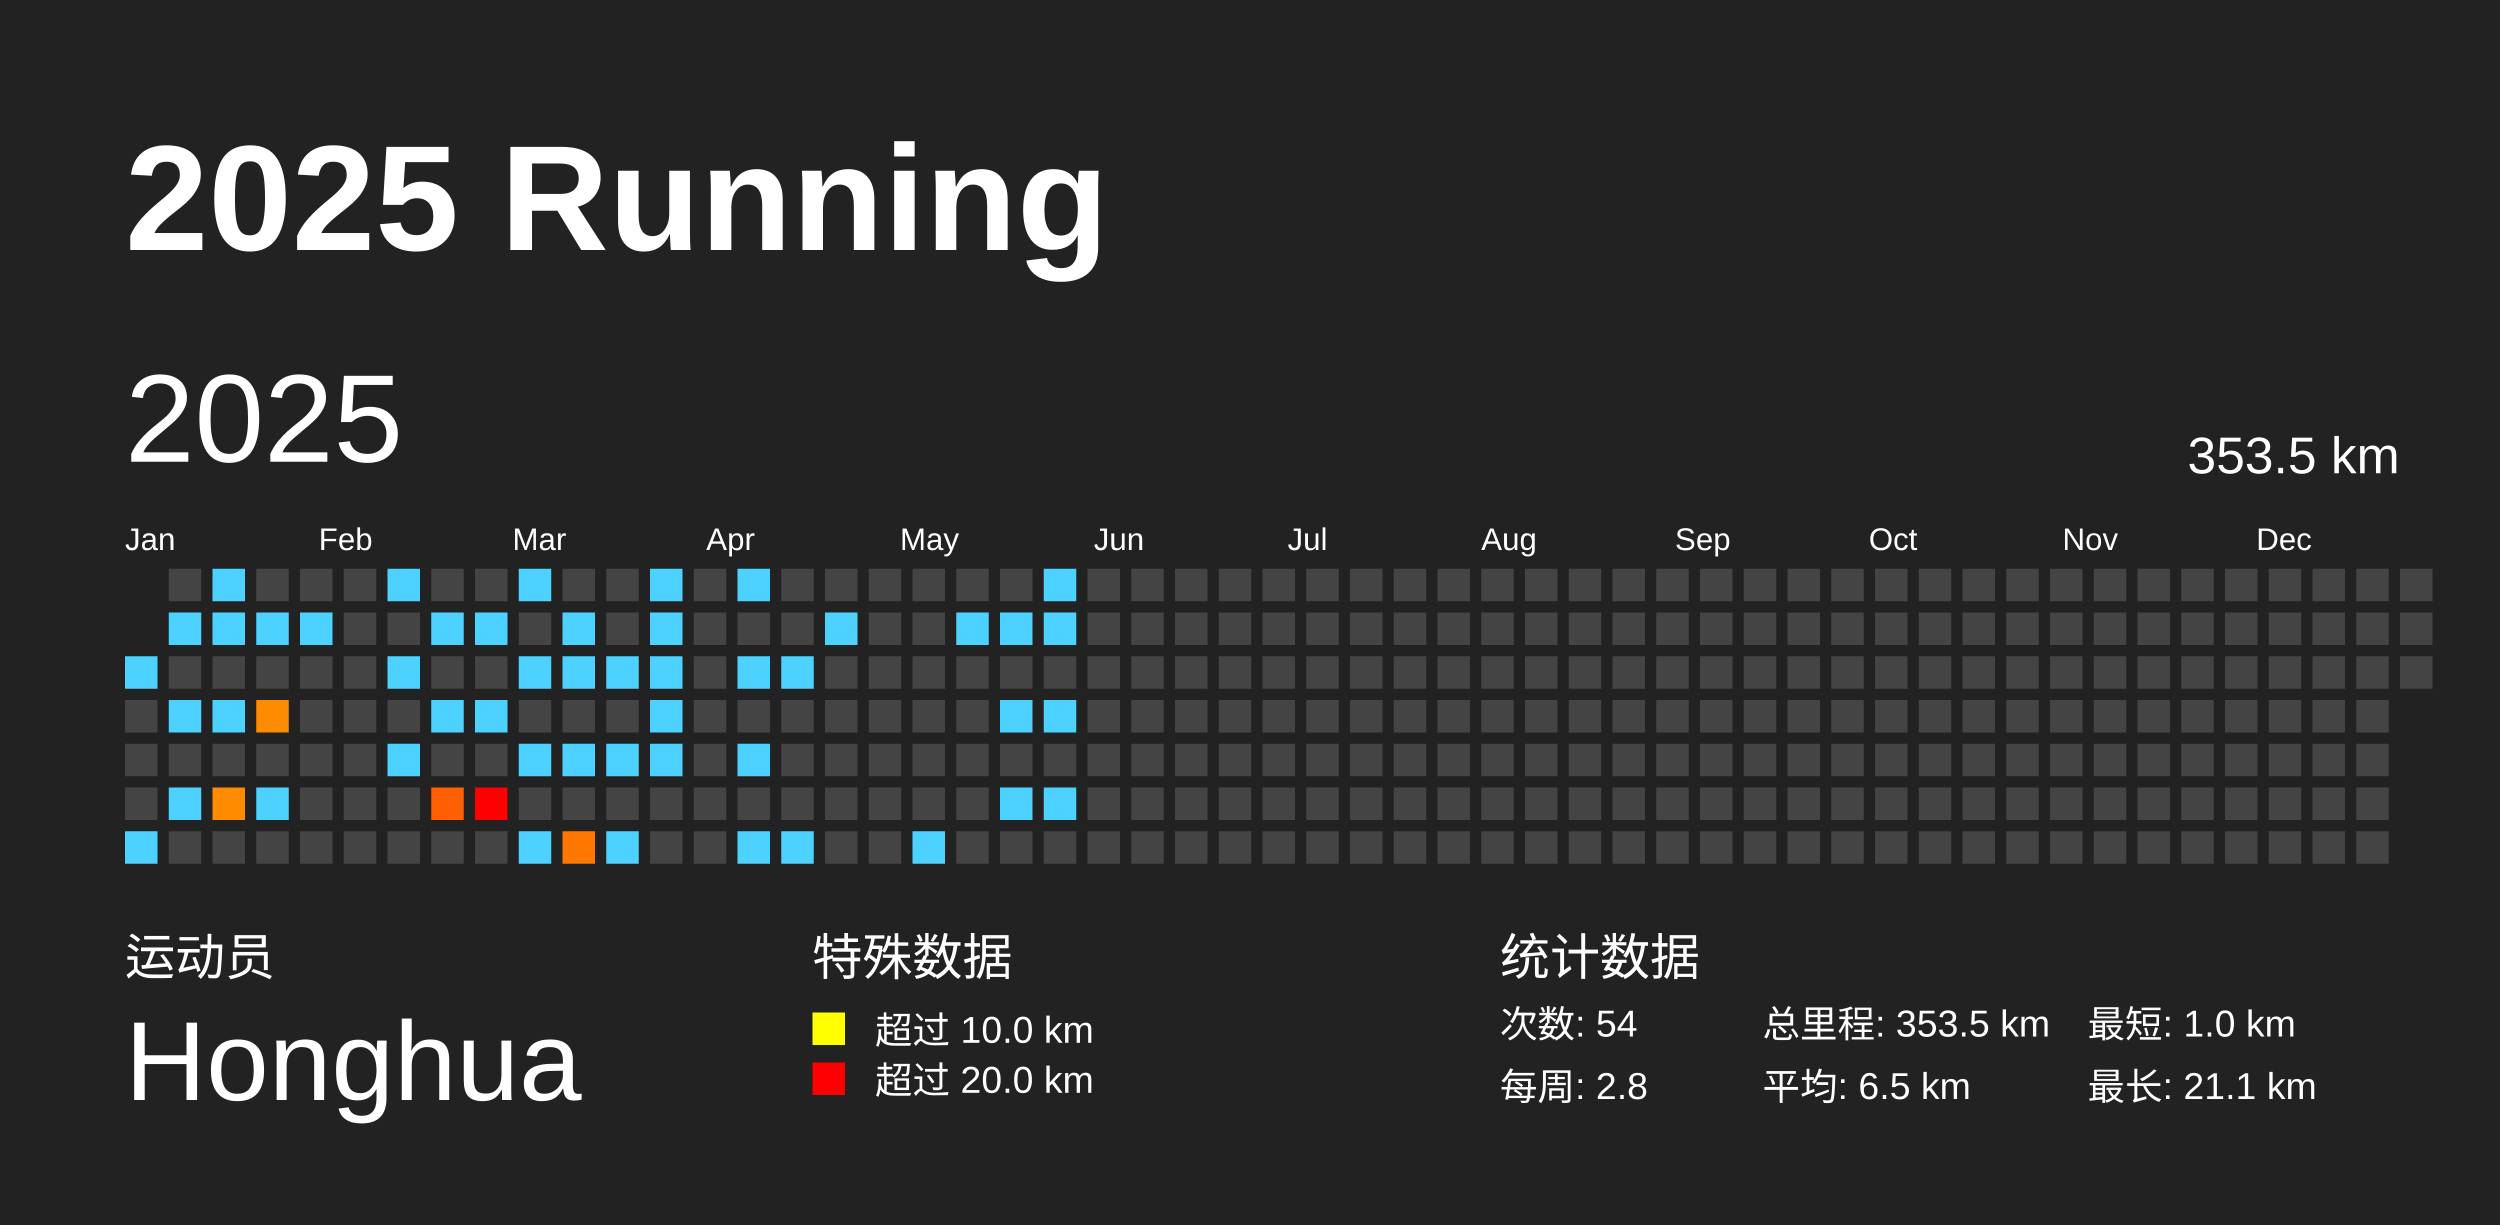
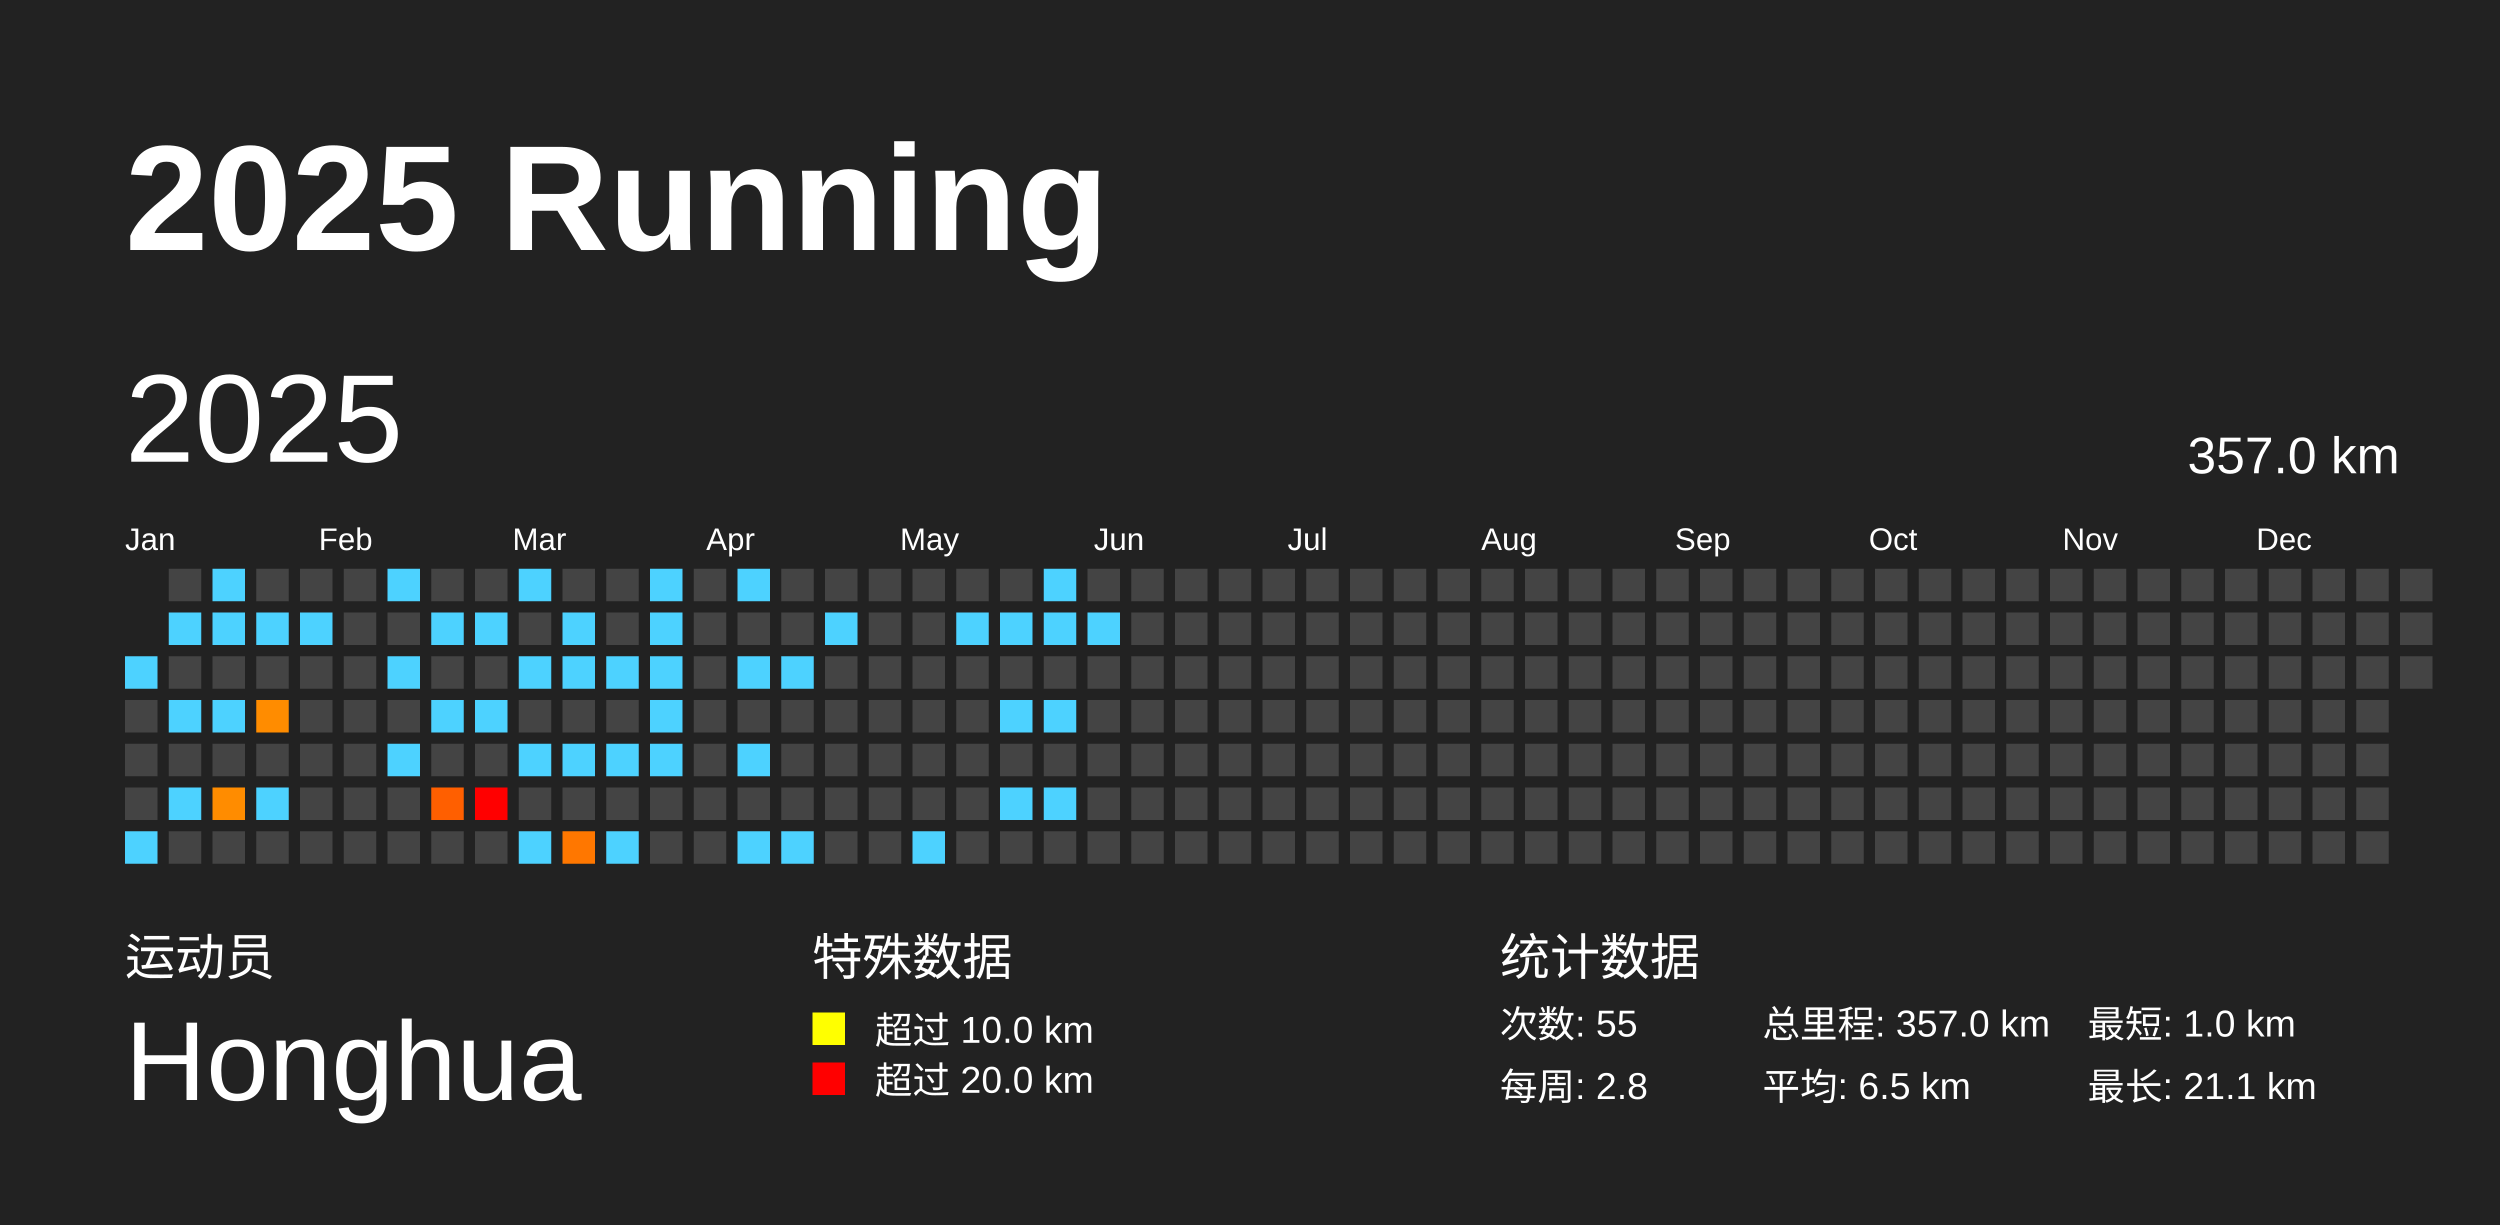
<svg xmlns="http://www.w3.org/2000/svg" baseProfile="full" height="98mm" version="1.1" viewBox="0,0,200,98" width="200mm">
  <defs />
  <rect fill="#222222" height="98" width="200" x="0" y="0" />
  <text fill="#FFFFFF" style="font-size:12px; font-family:Arial; font-weight:bold;" x="10" y="20">2025 Running</text>
  <text fill="#FFFFFF" style="font-size:4px; font-family:Arial" x="10" y="78">运动员</text>
  <text fill="#FFFFFF" style="font-size:9px; font-family:Arial" x="10" y="88">Honghua</text>
  <text fill="#FFFFFF" style="font-size:4px; font-family:Arial" x="65" y="78">特殊数据</text>
  <rect fill="yellow" height="2.6" width="2.6" x="65" y="81" />
  <text fill="#FFFFFF" style="font-size:3px; font-family:Arial" x="70" y="83.5">超过 10.0 km</text>
  <rect fill="red" height="2.6" width="2.6" x="65" y="85" />
  <text fill="#FFFFFF" style="font-size:3px; font-family:Arial" x="70" y="87.5">超过 20.0 km</text>
  <text fill="#FFFFFF" style="font-size:4px; font-family:Arial" x="120" y="78">统计数据</text>
-   <text fill="#FFFFFF" style="font-size:3px; font-family:Arial" x="120" y="83">次数: 54</text>
+   <text fill="#FFFFFF" style="font-size:3px; font-family:Arial" x="120" y="83">次数: 55</text>
  <text fill="#FFFFFF" style="font-size:3px; font-family:Arial" x="120" y="88">每周: 2.8</text>
-   <text fill="#FFFFFF" style="font-size:3px; font-family:Arial" x="141" y="83">总里程: 353.5 km</text>
+   <text fill="#FFFFFF" style="font-size:3px; font-family:Arial" x="141" y="83">总里程: 357.0 km</text>
  <text fill="#FFFFFF" style="font-size:3px; font-family:Arial" x="141" y="88">平均: 6.5 km</text>
  <text fill="#FFFFFF" style="font-size:3px; font-family:Arial" x="167" y="83">最短: 1.0 km</text>
  <text fill="#FFFFFF" style="font-size:3px; font-family:Arial" x="167" y="88">最长: 21.1 km</text>
  <text dominant-baseline="hanging" fill="#FFFFFF" style="font-size:10.0px; font-family:Arial;" x="10" y="30">2025</text>
-   <text dominant-baseline="hanging" fill="#FFFFFF" style="font-size:4.125px; font-family:Arial;" x="175" y="35">353.5 km</text>
+   <text dominant-baseline="hanging" fill="#FFFFFF" style="font-size:4.125px; font-family:Arial;" x="175" y="35">357.0 km</text>
  <text fill="#FFFFFF" style="font-size:2.5px; font-family:Arial" x="10.0" y="44">Jan</text>
  <text fill="#FFFFFF" style="font-size:2.5px; font-family:Arial" x="25.5" y="44">Feb</text>
  <text fill="#FFFFFF" style="font-size:2.5px; font-family:Arial" x="41.0" y="44">Mar</text>
  <text fill="#FFFFFF" style="font-size:2.5px; font-family:Arial" x="56.5" y="44">Apr</text>
  <text fill="#FFFFFF" style="font-size:2.5px; font-family:Arial" x="72.0" y="44">May</text>
  <text fill="#FFFFFF" style="font-size:2.5px; font-family:Arial" x="87.5" y="44">Jun</text>
  <text fill="#FFFFFF" style="font-size:2.5px; font-family:Arial" x="103.0" y="44">Jul</text>
  <text fill="#FFFFFF" style="font-size:2.5px; font-family:Arial" x="118.5" y="44">Aug</text>
  <text fill="#FFFFFF" style="font-size:2.5px; font-family:Arial" x="134.0" y="44">Sep</text>
  <text fill="#FFFFFF" style="font-size:2.5px; font-family:Arial" x="149.5" y="44">Oct</text>
  <text fill="#FFFFFF" style="font-size:2.5px; font-family:Arial" x="165.0" y="44">Nov</text>
  <text fill="#FFFFFF" style="font-size:2.5px; font-family:Arial" x="180.5" y="44">Dec</text>
  <rect fill="#4dd2ff" height="2.6" width="2.6" x="10.0" y="52.5" />
  <rect fill="#444444" height="2.6" width="2.6" x="10.0" y="56.0" />
  <rect fill="#444444" height="2.6" width="2.6" x="10.0" y="59.5" />
  <rect fill="#444444" height="2.6" width="2.6" x="10.0" y="63.0" />
  <rect fill="#4dd2ff" height="2.6" width="2.6" x="10.0" y="66.5" />
  <rect fill="#444444" height="2.6" width="2.6" x="13.5" y="45.5" />
  <rect fill="#4dd2ff" height="2.6" width="2.6" x="13.5" y="49.0" />
  <rect fill="#444444" height="2.6" width="2.6" x="13.5" y="52.5" />
  <rect fill="#4dd2ff" height="2.6" width="2.6" x="13.5" y="56.0" />
  <rect fill="#444444" height="2.6" width="2.6" x="13.5" y="59.5" />
  <rect fill="#4dd2ff" height="2.6" width="2.6" x="13.5" y="63.0" />
  <rect fill="#444444" height="2.6" width="2.6" x="13.5" y="66.5" />
  <rect fill="#4dd2ff" height="2.6" width="2.6" x="17.0" y="45.5" />
  <rect fill="#4dd2ff" height="2.6" width="2.6" x="17.0" y="49.0" />
  <rect fill="#444444" height="2.6" width="2.6" x="17.0" y="52.5" />
  <rect fill="#4dd2ff" height="2.6" width="2.6" x="17.0" y="56.0" />
  <rect fill="#444444" height="2.6" width="2.6" x="17.0" y="59.5" />
  <rect fill="#ff8c00" height="2.6" width="2.6" x="17.0" y="63.0" />
  <rect fill="#444444" height="2.6" width="2.6" x="17.0" y="66.5" />
  <rect fill="#444444" height="2.6" width="2.6" x="20.5" y="45.5" />
  <rect fill="#4dd2ff" height="2.6" width="2.6" x="20.5" y="49.0" />
  <rect fill="#444444" height="2.6" width="2.6" x="20.5" y="52.5" />
  <rect fill="#ff8c00" height="2.6" width="2.6" x="20.5" y="56.0" />
  <rect fill="#444444" height="2.6" width="2.6" x="20.5" y="59.5" />
  <rect fill="#4dd2ff" height="2.6" width="2.6" x="20.5" y="63.0" />
  <rect fill="#444444" height="2.6" width="2.6" x="20.5" y="66.5" />
  <rect fill="#444444" height="2.6" width="2.6" x="24.0" y="45.5" />
  <rect fill="#4dd2ff" height="2.6" width="2.6" x="24.0" y="49.0" />
  <rect fill="#444444" height="2.6" width="2.6" x="24.0" y="52.5" />
  <rect fill="#444444" height="2.6" width="2.6" x="24.0" y="56.0" />
  <rect fill="#444444" height="2.6" width="2.6" x="24.0" y="59.5" />
  <rect fill="#444444" height="2.6" width="2.6" x="24.0" y="63.0" />
  <rect fill="#444444" height="2.6" width="2.6" x="24.0" y="66.5" />
  <rect fill="#444444" height="2.6" width="2.6" x="27.5" y="45.5" />
  <rect fill="#444444" height="2.6" width="2.6" x="27.5" y="49.0" />
  <rect fill="#444444" height="2.6" width="2.6" x="27.5" y="52.5" />
  <rect fill="#444444" height="2.6" width="2.6" x="27.5" y="56.0" />
  <rect fill="#444444" height="2.6" width="2.6" x="27.5" y="59.5" />
  <rect fill="#444444" height="2.6" width="2.6" x="27.5" y="63.0" />
  <rect fill="#444444" height="2.6" width="2.6" x="27.5" y="66.5" />
  <rect fill="#4dd2ff" height="2.6" width="2.6" x="31.0" y="45.5" />
  <rect fill="#444444" height="2.6" width="2.6" x="31.0" y="49.0" />
  <rect fill="#4dd2ff" height="2.6" width="2.6" x="31.0" y="52.5" />
  <rect fill="#444444" height="2.6" width="2.6" x="31.0" y="56.0" />
  <rect fill="#4dd2ff" height="2.6" width="2.6" x="31.0" y="59.5" />
  <rect fill="#444444" height="2.6" width="2.6" x="31.0" y="63.0" />
  <rect fill="#444444" height="2.6" width="2.6" x="31.0" y="66.5" />
  <rect fill="#444444" height="2.6" width="2.6" x="34.5" y="45.5" />
  <rect fill="#4dd2ff" height="2.6" width="2.6" x="34.5" y="49.0" />
  <rect fill="#444444" height="2.6" width="2.6" x="34.5" y="52.5" />
  <rect fill="#4dd2ff" height="2.6" width="2.6" x="34.5" y="56.0" />
  <rect fill="#444444" height="2.6" width="2.6" x="34.5" y="59.5" />
  <rect fill="#ff5f00" height="2.6" width="2.6" x="34.5" y="63.0" />
  <rect fill="#444444" height="2.6" width="2.6" x="34.5" y="66.5" />
  <rect fill="#444444" height="2.6" width="2.6" x="38.0" y="45.5" />
  <rect fill="#4dd2ff" height="2.6" width="2.6" x="38.0" y="49.0" />
  <rect fill="#444444" height="2.6" width="2.6" x="38.0" y="52.5" />
  <rect fill="#4dd2ff" height="2.6" width="2.6" x="38.0" y="56.0" />
  <rect fill="#444444" height="2.6" width="2.6" x="38.0" y="59.5" />
  <rect fill="red" height="2.6" width="2.6" x="38.0" y="63.0" />
  <rect fill="#444444" height="2.6" width="2.6" x="38.0" y="66.5" />
  <rect fill="#4dd2ff" height="2.6" width="2.6" x="41.5" y="45.5" />
  <rect fill="#444444" height="2.6" width="2.6" x="41.5" y="49.0" />
  <rect fill="#4dd2ff" height="2.6" width="2.6" x="41.5" y="52.5" />
  <rect fill="#444444" height="2.6" width="2.6" x="41.5" y="56.0" />
  <rect fill="#4dd2ff" height="2.6" width="2.6" x="41.5" y="59.5" />
  <rect fill="#444444" height="2.6" width="2.6" x="41.5" y="63.0" />
  <rect fill="#4dd2ff" height="2.6" width="2.6" x="41.5" y="66.5" />
  <rect fill="#444444" height="2.6" width="2.6" x="45.0" y="45.5" />
  <rect fill="#4dd2ff" height="2.6" width="2.6" x="45.0" y="49.0" />
  <rect fill="#4dd2ff" height="2.6" width="2.6" x="45.0" y="52.5" />
  <rect fill="#444444" height="2.6" width="2.6" x="45.0" y="56.0" />
  <rect fill="#4dd2ff" height="2.6" width="2.6" x="45.0" y="59.5" />
  <rect fill="#444444" height="2.6" width="2.6" x="45.0" y="63.0" />
  <rect fill="#ff7700" height="2.6" width="2.6" x="45.0" y="66.5" />
  <rect fill="#444444" height="2.6" width="2.6" x="48.5" y="45.5" />
  <rect fill="#444444" height="2.6" width="2.6" x="48.5" y="49.0" />
  <rect fill="#4dd2ff" height="2.6" width="2.6" x="48.5" y="52.5" />
  <rect fill="#444444" height="2.6" width="2.6" x="48.5" y="56.0" />
  <rect fill="#4dd2ff" height="2.6" width="2.6" x="48.5" y="59.5" />
  <rect fill="#444444" height="2.6" width="2.6" x="48.5" y="63.0" />
  <rect fill="#4dd2ff" height="2.6" width="2.6" x="48.5" y="66.5" />
  <rect fill="#4dd2ff" height="2.6" width="2.6" x="52.0" y="45.5" />
  <rect fill="#4dd2ff" height="2.6" width="2.6" x="52.0" y="49.0" />
  <rect fill="#4dd2ff" height="2.6" width="2.6" x="52.0" y="52.5" />
  <rect fill="#4dd2ff" height="2.6" width="2.6" x="52.0" y="56.0" />
  <rect fill="#4dd2ff" height="2.6" width="2.6" x="52.0" y="59.5" />
  <rect fill="#444444" height="2.6" width="2.6" x="52.0" y="63.0" />
  <rect fill="#444444" height="2.6" width="2.6" x="52.0" y="66.5" />
  <rect fill="#444444" height="2.6" width="2.6" x="55.5" y="45.5" />
  <rect fill="#444444" height="2.6" width="2.6" x="55.5" y="49.0" />
  <rect fill="#444444" height="2.6" width="2.6" x="55.5" y="52.5" />
  <rect fill="#444444" height="2.6" width="2.6" x="55.5" y="56.0" />
  <rect fill="#444444" height="2.6" width="2.6" x="55.5" y="59.5" />
  <rect fill="#444444" height="2.6" width="2.6" x="55.5" y="63.0" />
  <rect fill="#444444" height="2.6" width="2.6" x="55.5" y="66.5" />
  <rect fill="#4dd2ff" height="2.6" width="2.6" x="59.0" y="45.5" />
  <rect fill="#444444" height="2.6" width="2.6" x="59.0" y="49.0" />
  <rect fill="#4dd2ff" height="2.6" width="2.6" x="59.0" y="52.5" />
  <rect fill="#444444" height="2.6" width="2.6" x="59.0" y="56.0" />
  <rect fill="#4dd2ff" height="2.6" width="2.6" x="59.0" y="59.5" />
  <rect fill="#444444" height="2.6" width="2.6" x="59.0" y="63.0" />
  <rect fill="#4dd2ff" height="2.6" width="2.6" x="59.0" y="66.5" />
  <rect fill="#444444" height="2.6" width="2.6" x="62.5" y="45.5" />
  <rect fill="#444444" height="2.6" width="2.6" x="62.5" y="49.0" />
  <rect fill="#4dd2ff" height="2.6" width="2.6" x="62.5" y="52.5" />
  <rect fill="#444444" height="2.6" width="2.6" x="62.5" y="56.0" />
  <rect fill="#444444" height="2.6" width="2.6" x="62.5" y="59.5" />
  <rect fill="#444444" height="2.6" width="2.6" x="62.5" y="63.0" />
  <rect fill="#4dd2ff" height="2.6" width="2.6" x="62.5" y="66.5" />
  <rect fill="#444444" height="2.6" width="2.6" x="66.0" y="45.5" />
  <rect fill="#4dd2ff" height="2.6" width="2.6" x="66.0" y="49.0" />
  <rect fill="#444444" height="2.6" width="2.6" x="66.0" y="52.5" />
  <rect fill="#444444" height="2.6" width="2.6" x="66.0" y="56.0" />
  <rect fill="#444444" height="2.6" width="2.6" x="66.0" y="59.5" />
  <rect fill="#444444" height="2.6" width="2.6" x="66.0" y="63.0" />
  <rect fill="#444444" height="2.6" width="2.6" x="66.0" y="66.5" />
  <rect fill="#444444" height="2.6" width="2.6" x="69.5" y="45.5" />
  <rect fill="#444444" height="2.6" width="2.6" x="69.5" y="49.0" />
  <rect fill="#444444" height="2.6" width="2.6" x="69.5" y="52.5" />
  <rect fill="#444444" height="2.6" width="2.6" x="69.5" y="56.0" />
  <rect fill="#444444" height="2.6" width="2.6" x="69.5" y="59.5" />
  <rect fill="#444444" height="2.6" width="2.6" x="69.5" y="63.0" />
  <rect fill="#444444" height="2.6" width="2.6" x="69.5" y="66.5" />
  <rect fill="#444444" height="2.6" width="2.6" x="73.0" y="45.5" />
  <rect fill="#444444" height="2.6" width="2.6" x="73.0" y="49.0" />
  <rect fill="#444444" height="2.6" width="2.6" x="73.0" y="52.5" />
  <rect fill="#444444" height="2.6" width="2.6" x="73.0" y="56.0" />
  <rect fill="#444444" height="2.6" width="2.6" x="73.0" y="59.5" />
  <rect fill="#444444" height="2.6" width="2.6" x="73.0" y="63.0" />
  <rect fill="#4dd2ff" height="2.6" width="2.6" x="73.0" y="66.5" />
  <rect fill="#444444" height="2.6" width="2.6" x="76.5" y="45.5" />
  <rect fill="#4dd2ff" height="2.6" width="2.6" x="76.5" y="49.0" />
  <rect fill="#444444" height="2.6" width="2.6" x="76.5" y="52.5" />
  <rect fill="#444444" height="2.6" width="2.6" x="76.5" y="56.0" />
  <rect fill="#444444" height="2.6" width="2.6" x="76.5" y="59.5" />
  <rect fill="#444444" height="2.6" width="2.6" x="76.5" y="63.0" />
  <rect fill="#444444" height="2.6" width="2.6" x="76.5" y="66.5" />
  <rect fill="#444444" height="2.6" width="2.6" x="80.0" y="45.5" />
  <rect fill="#4dd2ff" height="2.6" width="2.6" x="80.0" y="49.0" />
  <rect fill="#444444" height="2.6" width="2.6" x="80.0" y="52.5" />
  <rect fill="#4dd2ff" height="2.6" width="2.6" x="80.0" y="56.0" />
  <rect fill="#444444" height="2.6" width="2.6" x="80.0" y="59.5" />
  <rect fill="#4dd2ff" height="2.6" width="2.6" x="80.0" y="63.0" />
  <rect fill="#444444" height="2.6" width="2.6" x="80.0" y="66.5" />
  <rect fill="#4dd2ff" height="2.6" width="2.6" x="83.5" y="45.5" />
  <rect fill="#4dd2ff" height="2.6" width="2.6" x="83.5" y="49.0" />
  <rect fill="#444444" height="2.6" width="2.6" x="83.5" y="52.5" />
  <rect fill="#4dd2ff" height="2.6" width="2.6" x="83.5" y="56.0" />
  <rect fill="#444444" height="2.6" width="2.6" x="83.5" y="59.5" />
  <rect fill="#4dd2ff" height="2.6" width="2.6" x="83.5" y="63.0" />
  <rect fill="#444444" height="2.6" width="2.6" x="83.5" y="66.5" />
  <rect fill="#444444" height="2.6" width="2.6" x="87.0" y="45.5" />
-   <rect fill="#444444" height="2.6" width="2.6" x="87.0" y="49.0" />
+   <rect fill="#4dd2ff" height="2.6" width="2.6" x="87.0" y="49.0" />
  <rect fill="#444444" height="2.6" width="2.6" x="87.0" y="52.5" />
  <rect fill="#444444" height="2.6" width="2.6" x="87.0" y="56.0" />
  <rect fill="#444444" height="2.6" width="2.6" x="87.0" y="59.5" />
  <rect fill="#444444" height="2.6" width="2.6" x="87.0" y="63.0" />
  <rect fill="#444444" height="2.6" width="2.6" x="87.0" y="66.5" />
  <rect fill="#444444" height="2.6" width="2.6" x="90.5" y="45.5" />
  <rect fill="#444444" height="2.6" width="2.6" x="90.5" y="49.0" />
  <rect fill="#444444" height="2.6" width="2.6" x="90.5" y="52.5" />
  <rect fill="#444444" height="2.6" width="2.6" x="90.5" y="56.0" />
  <rect fill="#444444" height="2.6" width="2.6" x="90.5" y="59.5" />
  <rect fill="#444444" height="2.6" width="2.6" x="90.5" y="63.0" />
  <rect fill="#444444" height="2.6" width="2.6" x="90.5" y="66.5" />
  <rect fill="#444444" height="2.6" width="2.6" x="94.0" y="45.5" />
  <rect fill="#444444" height="2.6" width="2.6" x="94.0" y="49.0" />
  <rect fill="#444444" height="2.6" width="2.6" x="94.0" y="52.5" />
  <rect fill="#444444" height="2.6" width="2.6" x="94.0" y="56.0" />
  <rect fill="#444444" height="2.6" width="2.6" x="94.0" y="59.5" />
  <rect fill="#444444" height="2.6" width="2.6" x="94.0" y="63.0" />
  <rect fill="#444444" height="2.6" width="2.6" x="94.0" y="66.5" />
  <rect fill="#444444" height="2.6" width="2.6" x="97.5" y="45.5" />
  <rect fill="#444444" height="2.6" width="2.6" x="97.5" y="49.0" />
  <rect fill="#444444" height="2.6" width="2.6" x="97.5" y="52.5" />
  <rect fill="#444444" height="2.6" width="2.6" x="97.5" y="56.0" />
  <rect fill="#444444" height="2.6" width="2.6" x="97.5" y="59.5" />
  <rect fill="#444444" height="2.6" width="2.6" x="97.5" y="63.0" />
  <rect fill="#444444" height="2.6" width="2.6" x="97.5" y="66.5" />
  <rect fill="#444444" height="2.6" width="2.6" x="101.0" y="45.5" />
  <rect fill="#444444" height="2.6" width="2.6" x="101.0" y="49.0" />
  <rect fill="#444444" height="2.6" width="2.6" x="101.0" y="52.5" />
  <rect fill="#444444" height="2.6" width="2.6" x="101.0" y="56.0" />
  <rect fill="#444444" height="2.6" width="2.6" x="101.0" y="59.5" />
  <rect fill="#444444" height="2.6" width="2.6" x="101.0" y="63.0" />
  <rect fill="#444444" height="2.6" width="2.6" x="101.0" y="66.5" />
  <rect fill="#444444" height="2.6" width="2.6" x="104.5" y="45.5" />
  <rect fill="#444444" height="2.6" width="2.6" x="104.5" y="49.0" />
  <rect fill="#444444" height="2.6" width="2.6" x="104.5" y="52.5" />
  <rect fill="#444444" height="2.6" width="2.6" x="104.5" y="56.0" />
  <rect fill="#444444" height="2.6" width="2.6" x="104.5" y="59.5" />
  <rect fill="#444444" height="2.6" width="2.6" x="104.5" y="63.0" />
  <rect fill="#444444" height="2.6" width="2.6" x="104.5" y="66.5" />
  <rect fill="#444444" height="2.6" width="2.6" x="108.0" y="45.5" />
  <rect fill="#444444" height="2.6" width="2.6" x="108.0" y="49.0" />
  <rect fill="#444444" height="2.6" width="2.6" x="108.0" y="52.5" />
  <rect fill="#444444" height="2.6" width="2.6" x="108.0" y="56.0" />
  <rect fill="#444444" height="2.6" width="2.6" x="108.0" y="59.5" />
  <rect fill="#444444" height="2.6" width="2.6" x="108.0" y="63.0" />
  <rect fill="#444444" height="2.6" width="2.6" x="108.0" y="66.5" />
  <rect fill="#444444" height="2.6" width="2.6" x="111.5" y="45.5" />
  <rect fill="#444444" height="2.6" width="2.6" x="111.5" y="49.0" />
  <rect fill="#444444" height="2.6" width="2.6" x="111.5" y="52.5" />
  <rect fill="#444444" height="2.6" width="2.6" x="111.5" y="56.0" />
  <rect fill="#444444" height="2.6" width="2.6" x="111.5" y="59.5" />
  <rect fill="#444444" height="2.6" width="2.6" x="111.5" y="63.0" />
  <rect fill="#444444" height="2.6" width="2.6" x="111.5" y="66.5" />
  <rect fill="#444444" height="2.6" width="2.6" x="115.0" y="45.5" />
  <rect fill="#444444" height="2.6" width="2.6" x="115.0" y="49.0" />
  <rect fill="#444444" height="2.6" width="2.6" x="115.0" y="52.5" />
  <rect fill="#444444" height="2.6" width="2.6" x="115.0" y="56.0" />
  <rect fill="#444444" height="2.6" width="2.6" x="115.0" y="59.5" />
  <rect fill="#444444" height="2.6" width="2.6" x="115.0" y="63.0" />
  <rect fill="#444444" height="2.6" width="2.6" x="115.0" y="66.5" />
  <rect fill="#444444" height="2.6" width="2.6" x="118.5" y="45.5" />
  <rect fill="#444444" height="2.6" width="2.6" x="118.5" y="49.0" />
  <rect fill="#444444" height="2.6" width="2.6" x="118.5" y="52.5" />
  <rect fill="#444444" height="2.6" width="2.6" x="118.5" y="56.0" />
  <rect fill="#444444" height="2.6" width="2.6" x="118.5" y="59.5" />
  <rect fill="#444444" height="2.6" width="2.6" x="118.5" y="63.0" />
  <rect fill="#444444" height="2.6" width="2.6" x="118.5" y="66.5" />
  <rect fill="#444444" height="2.6" width="2.6" x="122.0" y="45.5" />
  <rect fill="#444444" height="2.6" width="2.6" x="122.0" y="49.0" />
  <rect fill="#444444" height="2.6" width="2.6" x="122.0" y="52.5" />
  <rect fill="#444444" height="2.6" width="2.6" x="122.0" y="56.0" />
  <rect fill="#444444" height="2.6" width="2.6" x="122.0" y="59.5" />
  <rect fill="#444444" height="2.6" width="2.6" x="122.0" y="63.0" />
  <rect fill="#444444" height="2.6" width="2.6" x="122.0" y="66.5" />
  <rect fill="#444444" height="2.6" width="2.6" x="125.5" y="45.5" />
  <rect fill="#444444" height="2.6" width="2.6" x="125.5" y="49.0" />
  <rect fill="#444444" height="2.6" width="2.6" x="125.5" y="52.5" />
  <rect fill="#444444" height="2.6" width="2.6" x="125.5" y="56.0" />
  <rect fill="#444444" height="2.6" width="2.6" x="125.5" y="59.5" />
  <rect fill="#444444" height="2.6" width="2.6" x="125.5" y="63.0" />
  <rect fill="#444444" height="2.6" width="2.6" x="125.5" y="66.5" />
  <rect fill="#444444" height="2.6" width="2.6" x="129.0" y="45.5" />
  <rect fill="#444444" height="2.6" width="2.6" x="129.0" y="49.0" />
  <rect fill="#444444" height="2.6" width="2.6" x="129.0" y="52.5" />
  <rect fill="#444444" height="2.6" width="2.6" x="129.0" y="56.0" />
  <rect fill="#444444" height="2.6" width="2.6" x="129.0" y="59.5" />
  <rect fill="#444444" height="2.6" width="2.6" x="129.0" y="63.0" />
  <rect fill="#444444" height="2.6" width="2.6" x="129.0" y="66.5" />
  <rect fill="#444444" height="2.6" width="2.6" x="132.5" y="45.5" />
  <rect fill="#444444" height="2.6" width="2.6" x="132.5" y="49.0" />
  <rect fill="#444444" height="2.6" width="2.6" x="132.5" y="52.5" />
  <rect fill="#444444" height="2.6" width="2.6" x="132.5" y="56.0" />
  <rect fill="#444444" height="2.6" width="2.6" x="132.5" y="59.5" />
  <rect fill="#444444" height="2.6" width="2.6" x="132.5" y="63.0" />
  <rect fill="#444444" height="2.6" width="2.6" x="132.5" y="66.5" />
  <rect fill="#444444" height="2.6" width="2.6" x="136.0" y="45.5" />
  <rect fill="#444444" height="2.6" width="2.6" x="136.0" y="49.0" />
  <rect fill="#444444" height="2.6" width="2.6" x="136.0" y="52.5" />
  <rect fill="#444444" height="2.6" width="2.6" x="136.0" y="56.0" />
  <rect fill="#444444" height="2.6" width="2.6" x="136.0" y="59.5" />
  <rect fill="#444444" height="2.6" width="2.6" x="136.0" y="63.0" />
  <rect fill="#444444" height="2.6" width="2.6" x="136.0" y="66.5" />
  <rect fill="#444444" height="2.6" width="2.6" x="139.5" y="45.5" />
  <rect fill="#444444" height="2.6" width="2.6" x="139.5" y="49.0" />
  <rect fill="#444444" height="2.6" width="2.6" x="139.5" y="52.5" />
  <rect fill="#444444" height="2.6" width="2.6" x="139.5" y="56.0" />
  <rect fill="#444444" height="2.6" width="2.6" x="139.5" y="59.5" />
  <rect fill="#444444" height="2.6" width="2.6" x="139.5" y="63.0" />
  <rect fill="#444444" height="2.6" width="2.6" x="139.5" y="66.5" />
  <rect fill="#444444" height="2.6" width="2.6" x="143.0" y="45.5" />
  <rect fill="#444444" height="2.6" width="2.6" x="143.0" y="49.0" />
  <rect fill="#444444" height="2.6" width="2.6" x="143.0" y="52.5" />
  <rect fill="#444444" height="2.6" width="2.6" x="143.0" y="56.0" />
  <rect fill="#444444" height="2.6" width="2.6" x="143.0" y="59.5" />
  <rect fill="#444444" height="2.6" width="2.6" x="143.0" y="63.0" />
  <rect fill="#444444" height="2.6" width="2.6" x="143.0" y="66.5" />
  <rect fill="#444444" height="2.6" width="2.6" x="146.5" y="45.5" />
  <rect fill="#444444" height="2.6" width="2.6" x="146.5" y="49.0" />
  <rect fill="#444444" height="2.6" width="2.6" x="146.5" y="52.5" />
  <rect fill="#444444" height="2.6" width="2.6" x="146.5" y="56.0" />
  <rect fill="#444444" height="2.6" width="2.6" x="146.5" y="59.5" />
  <rect fill="#444444" height="2.6" width="2.6" x="146.5" y="63.0" />
  <rect fill="#444444" height="2.6" width="2.6" x="146.5" y="66.5" />
  <rect fill="#444444" height="2.6" width="2.6" x="150.0" y="45.5" />
  <rect fill="#444444" height="2.6" width="2.6" x="150.0" y="49.0" />
  <rect fill="#444444" height="2.6" width="2.6" x="150.0" y="52.5" />
  <rect fill="#444444" height="2.6" width="2.6" x="150.0" y="56.0" />
  <rect fill="#444444" height="2.6" width="2.6" x="150.0" y="59.5" />
  <rect fill="#444444" height="2.6" width="2.6" x="150.0" y="63.0" />
  <rect fill="#444444" height="2.6" width="2.6" x="150.0" y="66.5" />
  <rect fill="#444444" height="2.6" width="2.6" x="153.5" y="45.5" />
  <rect fill="#444444" height="2.6" width="2.6" x="153.5" y="49.0" />
  <rect fill="#444444" height="2.6" width="2.6" x="153.5" y="52.5" />
  <rect fill="#444444" height="2.6" width="2.6" x="153.5" y="56.0" />
  <rect fill="#444444" height="2.6" width="2.6" x="153.5" y="59.5" />
  <rect fill="#444444" height="2.6" width="2.6" x="153.5" y="63.0" />
  <rect fill="#444444" height="2.6" width="2.6" x="153.5" y="66.5" />
  <rect fill="#444444" height="2.6" width="2.6" x="157.0" y="45.5" />
  <rect fill="#444444" height="2.6" width="2.6" x="157.0" y="49.0" />
  <rect fill="#444444" height="2.6" width="2.6" x="157.0" y="52.5" />
  <rect fill="#444444" height="2.6" width="2.6" x="157.0" y="56.0" />
  <rect fill="#444444" height="2.6" width="2.6" x="157.0" y="59.5" />
  <rect fill="#444444" height="2.6" width="2.6" x="157.0" y="63.0" />
  <rect fill="#444444" height="2.6" width="2.6" x="157.0" y="66.5" />
  <rect fill="#444444" height="2.6" width="2.6" x="160.5" y="45.5" />
  <rect fill="#444444" height="2.6" width="2.6" x="160.5" y="49.0" />
  <rect fill="#444444" height="2.6" width="2.6" x="160.5" y="52.5" />
  <rect fill="#444444" height="2.6" width="2.6" x="160.5" y="56.0" />
  <rect fill="#444444" height="2.6" width="2.6" x="160.5" y="59.5" />
  <rect fill="#444444" height="2.6" width="2.6" x="160.5" y="63.0" />
  <rect fill="#444444" height="2.6" width="2.6" x="160.5" y="66.5" />
  <rect fill="#444444" height="2.6" width="2.6" x="164.0" y="45.5" />
  <rect fill="#444444" height="2.6" width="2.6" x="164.0" y="49.0" />
  <rect fill="#444444" height="2.6" width="2.6" x="164.0" y="52.5" />
  <rect fill="#444444" height="2.6" width="2.6" x="164.0" y="56.0" />
  <rect fill="#444444" height="2.6" width="2.6" x="164.0" y="59.5" />
  <rect fill="#444444" height="2.6" width="2.6" x="164.0" y="63.0" />
  <rect fill="#444444" height="2.6" width="2.6" x="164.0" y="66.5" />
  <rect fill="#444444" height="2.6" width="2.6" x="167.5" y="45.5" />
  <rect fill="#444444" height="2.6" width="2.6" x="167.5" y="49.0" />
  <rect fill="#444444" height="2.6" width="2.6" x="167.5" y="52.5" />
  <rect fill="#444444" height="2.6" width="2.6" x="167.5" y="56.0" />
  <rect fill="#444444" height="2.6" width="2.6" x="167.5" y="59.5" />
  <rect fill="#444444" height="2.6" width="2.6" x="167.5" y="63.0" />
  <rect fill="#444444" height="2.6" width="2.6" x="167.5" y="66.5" />
  <rect fill="#444444" height="2.6" width="2.6" x="171.0" y="45.5" />
  <rect fill="#444444" height="2.6" width="2.6" x="171.0" y="49.0" />
  <rect fill="#444444" height="2.6" width="2.6" x="171.0" y="52.5" />
  <rect fill="#444444" height="2.6" width="2.6" x="171.0" y="56.0" />
  <rect fill="#444444" height="2.6" width="2.6" x="171.0" y="59.5" />
  <rect fill="#444444" height="2.6" width="2.6" x="171.0" y="63.0" />
  <rect fill="#444444" height="2.6" width="2.6" x="171.0" y="66.5" />
  <rect fill="#444444" height="2.6" width="2.6" x="174.5" y="45.5" />
  <rect fill="#444444" height="2.6" width="2.6" x="174.5" y="49.0" />
  <rect fill="#444444" height="2.6" width="2.6" x="174.5" y="52.5" />
  <rect fill="#444444" height="2.6" width="2.6" x="174.5" y="56.0" />
  <rect fill="#444444" height="2.6" width="2.6" x="174.5" y="59.5" />
  <rect fill="#444444" height="2.6" width="2.6" x="174.5" y="63.0" />
  <rect fill="#444444" height="2.6" width="2.6" x="174.5" y="66.5" />
  <rect fill="#444444" height="2.6" width="2.6" x="178.0" y="45.5" />
  <rect fill="#444444" height="2.6" width="2.6" x="178.0" y="49.0" />
  <rect fill="#444444" height="2.6" width="2.6" x="178.0" y="52.5" />
  <rect fill="#444444" height="2.6" width="2.6" x="178.0" y="56.0" />
  <rect fill="#444444" height="2.6" width="2.6" x="178.0" y="59.5" />
  <rect fill="#444444" height="2.6" width="2.6" x="178.0" y="63.0" />
  <rect fill="#444444" height="2.6" width="2.6" x="178.0" y="66.5" />
  <rect fill="#444444" height="2.6" width="2.6" x="181.5" y="45.5" />
  <rect fill="#444444" height="2.6" width="2.6" x="181.5" y="49.0" />
  <rect fill="#444444" height="2.6" width="2.6" x="181.5" y="52.5" />
  <rect fill="#444444" height="2.6" width="2.6" x="181.5" y="56.0" />
  <rect fill="#444444" height="2.6" width="2.6" x="181.5" y="59.5" />
  <rect fill="#444444" height="2.6" width="2.6" x="181.5" y="63.0" />
  <rect fill="#444444" height="2.6" width="2.6" x="181.5" y="66.5" />
  <rect fill="#444444" height="2.6" width="2.6" x="185.0" y="45.5" />
  <rect fill="#444444" height="2.6" width="2.6" x="185.0" y="49.0" />
  <rect fill="#444444" height="2.6" width="2.6" x="185.0" y="52.5" />
  <rect fill="#444444" height="2.6" width="2.6" x="185.0" y="56.0" />
  <rect fill="#444444" height="2.6" width="2.6" x="185.0" y="59.5" />
  <rect fill="#444444" height="2.6" width="2.6" x="185.0" y="63.0" />
  <rect fill="#444444" height="2.6" width="2.6" x="185.0" y="66.5" />
  <rect fill="#444444" height="2.6" width="2.6" x="188.5" y="45.5" />
  <rect fill="#444444" height="2.6" width="2.6" x="188.5" y="49.0" />
  <rect fill="#444444" height="2.6" width="2.6" x="188.5" y="52.5" />
  <rect fill="#444444" height="2.6" width="2.6" x="188.5" y="56.0" />
  <rect fill="#444444" height="2.6" width="2.6" x="188.5" y="59.5" />
  <rect fill="#444444" height="2.6" width="2.6" x="188.5" y="63.0" />
  <rect fill="#444444" height="2.6" width="2.6" x="188.5" y="66.5" />
  <rect fill="#444444" height="2.6" width="2.6" x="192.0" y="45.5" />
  <rect fill="#444444" height="2.6" width="2.6" x="192.0" y="49.0" />
  <rect fill="#444444" height="2.6" width="2.6" x="192.0" y="52.5" />
</svg>
